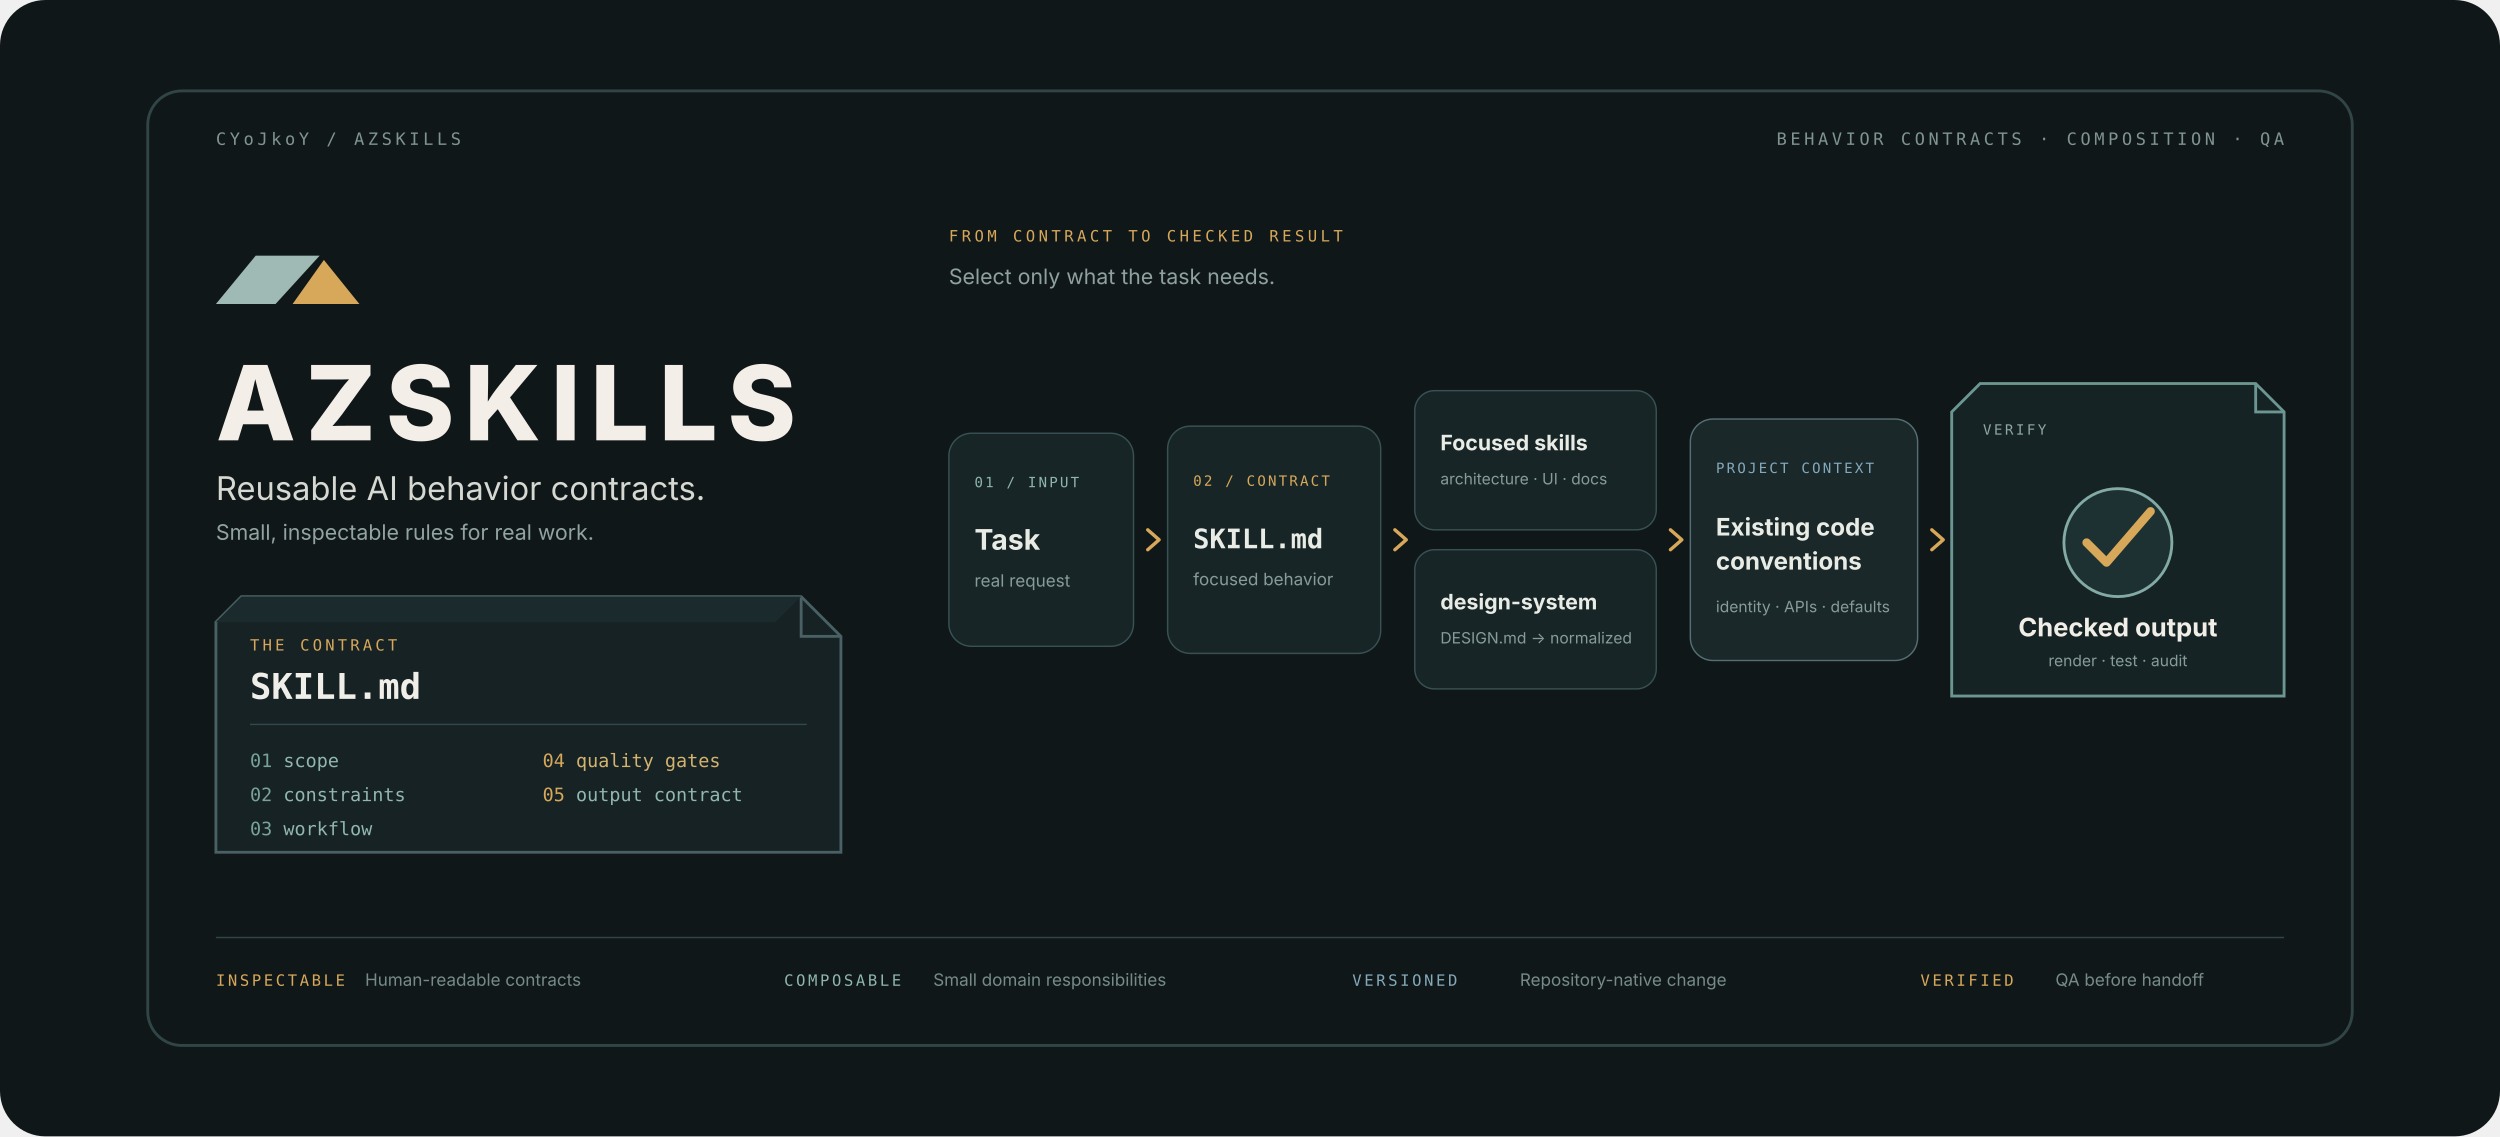
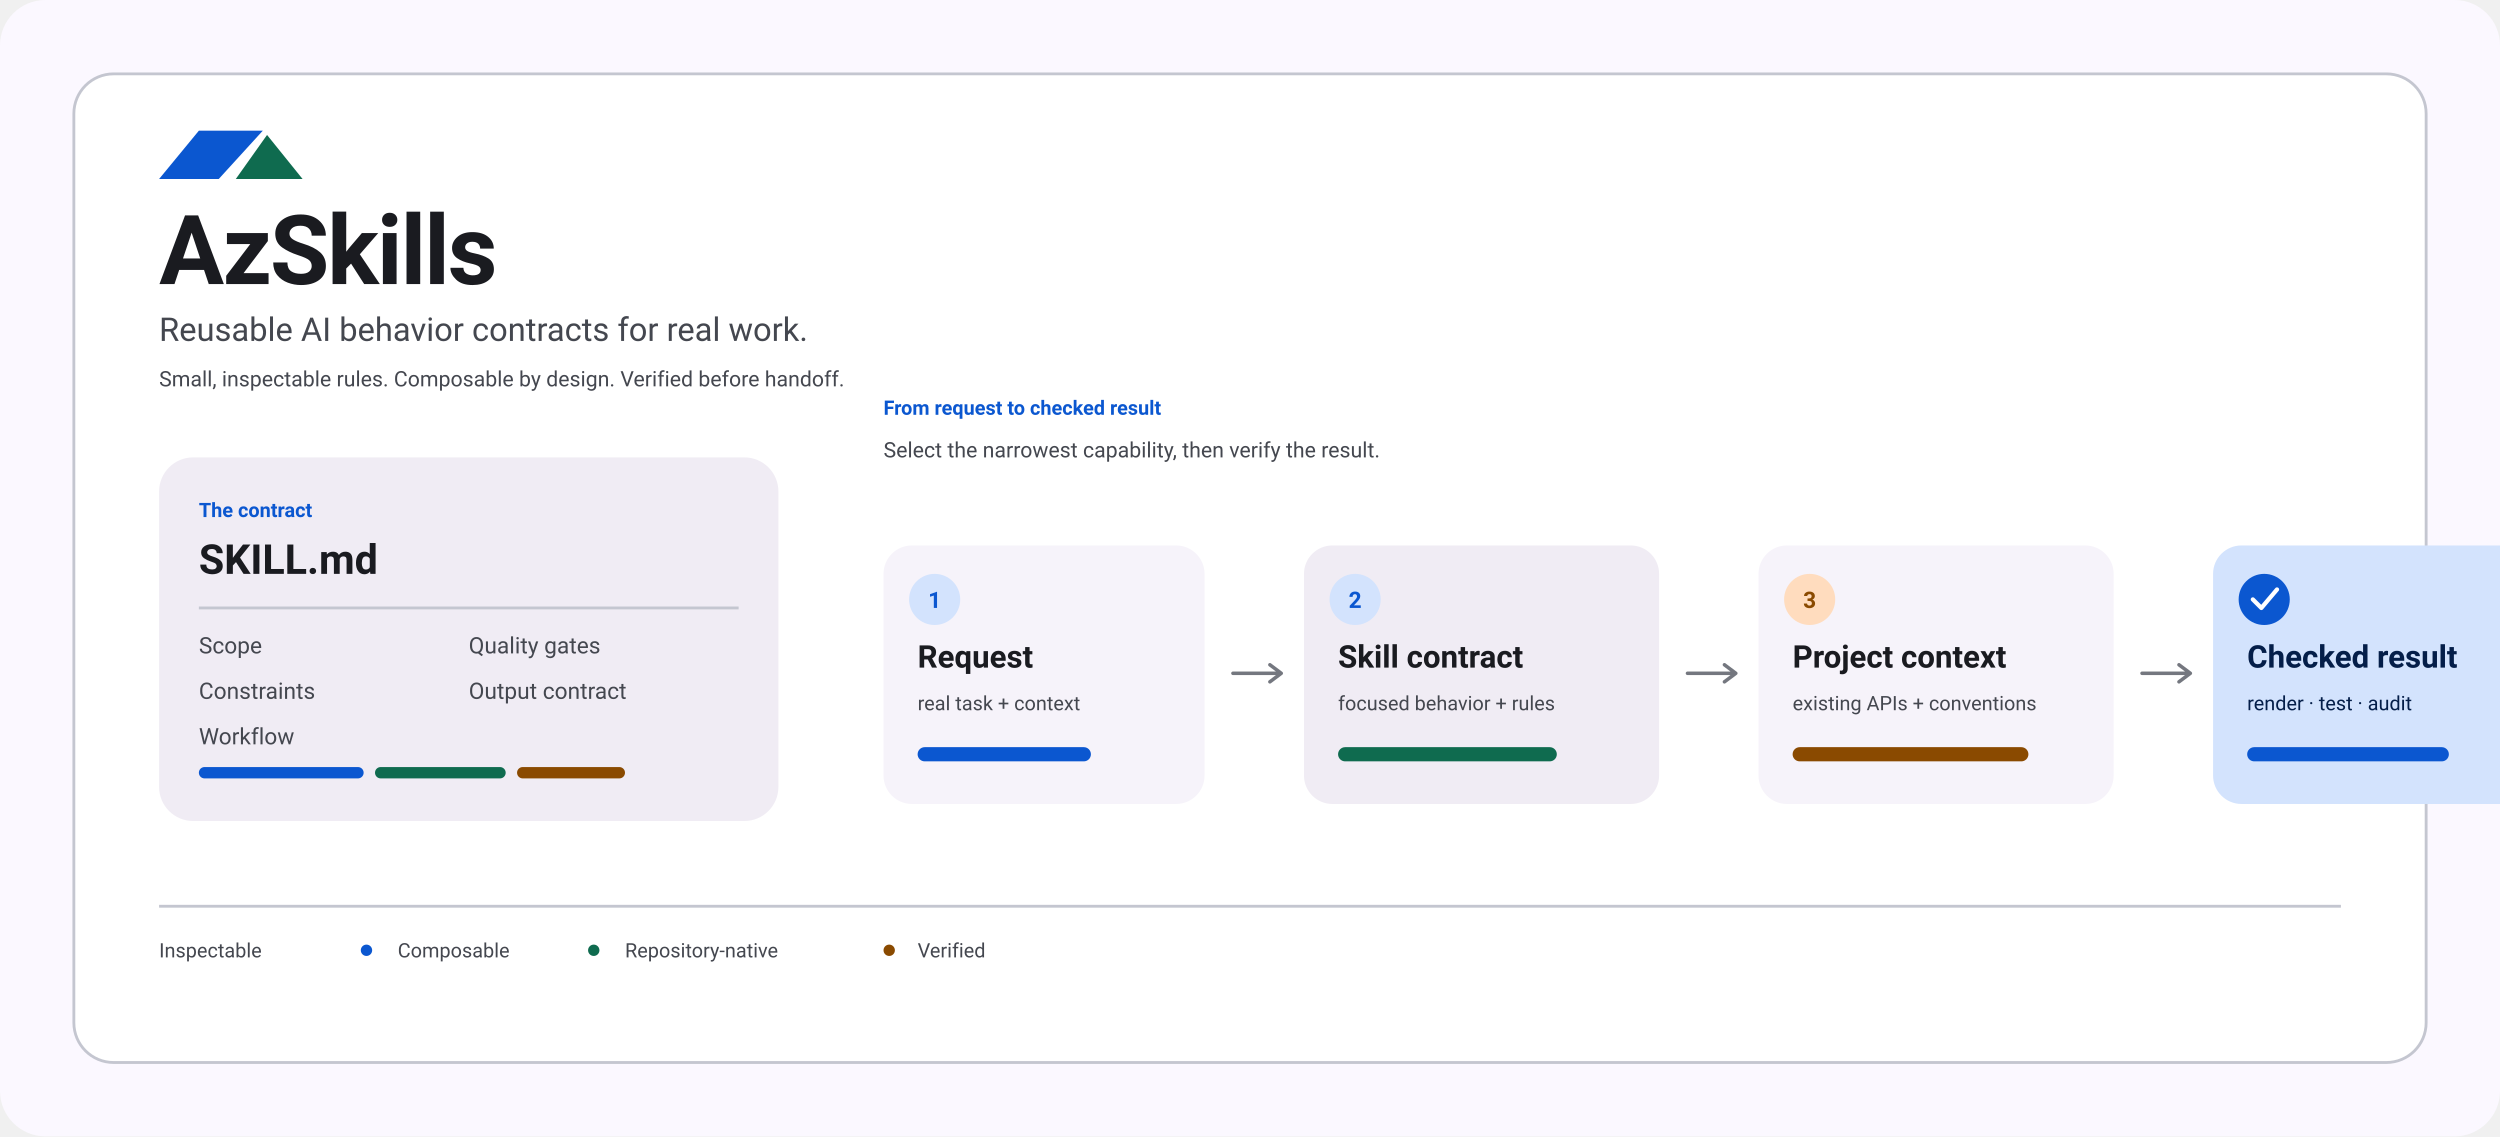
<svg xmlns="http://www.w3.org/2000/svg" viewBox="0 0 1760 800" role="img" aria-labelledby="title desc">
-   <rect width="1760" height="800" rx="32" fill="#101719" />
-   <g transform="translate(80 40)">
-     <rect x="24" y="24" width="1552" height="672" rx="24" fill="none" stroke="#314547" stroke-width="2" />
-     <g font-family="Inter, 'Segoe UI', Arial, sans-serif">
-       <g font-family="'Cascadia Code', Consolas, monospace" font-size="12" letter-spacing="2.5" fill="#7f9492">
-         <text x="72" y="62">CYoJkoY / AZSKILLS</text>
-         <text x="1528" y="62" text-anchor="end">BEHAVIOR CONTRACTS · COMPOSITION · QA</text>
+   <rect width="1760" height="800" rx="32" fill="#FBF8FF" />
+   <rect x="52" y="52" width="1656" height="696" rx="28" fill="#FFFFFF" stroke="#C4C6D0" stroke-width="2" />
+   <g font-family="'Google Sans Flex','Google Sans',Roboto,'Noto Sans','Segoe UI',Arial,sans-serif">
+     <g transform="translate(112 92)">
+       <path d="M0 34L28 0H73L42 34Z" fill="#0B57D0" />
+       <path d="M54 34L76 3L101 34Z" fill="#0F6B4F" />
+       <text x="0" y="108" fill="#1A1B20" font-size="68" font-weight="650" letter-spacing="-1.4">AzSkills</text>
+       <text x="0" y="148" fill="#44474F" font-size="23">Reusable AI behavior contracts for real work.</text>
+       <text x="0" y="180" fill="#44474F" font-size="15">Small, inspectable rules. Composable by design. Verified before handoff.</text>
+     </g>
+     <g transform="translate(112 322)">
+       <rect width="436" height="256" rx="24" fill="#F0ECF4" />
+       <text x="28" y="42" fill="#0B57D0" font-size="14" font-weight="650">The contract</text>
+       <text x="28" y="82" fill="#1A1B20" font-size="29" font-weight="650">SKILL.md</text>
+       <line x1="28" y1="106" x2="408" y2="106" stroke="#C4C6D0" stroke-width="2" />
+       <g fill="#44474F" font-size="16">
+         <text x="28" y="138">Scope</text>
+         <text x="28" y="170">Constraints</text>
+         <text x="28" y="202">Workflow</text>
+         <text x="218" y="138">Quality gates</text>
+         <text x="218" y="170">Output contract</text>
      </g>
-       <g transform="translate(72 140)">
-         <g>
-           <path d="M0 34 L28 0 H73 L42 34 Z" fill="#9fbab5" />
-           <path d="M54 34 L76 3 L101 34 Z" fill="#d7a85a" />
-         </g>
-         <text x="0" y="130" fill="#f3efe8" font-size="73" font-weight="800" letter-spacing="7">AZSKILLS</text>
-         <text x="0" y="172" fill="#d6d9d2" font-size="23">Reusable AI behavior contracts.</text>
-         <text x="0" y="200" fill="#91a3a2" font-size="15">Small, inspectable rules for real work.</text>
+       <rect x="28" y="218" width="116" height="8" rx="4" fill="#0B57D0" />
+       <rect x="152" y="218" width="92" height="8" rx="4" fill="#0F6B4F" />
+       <rect x="252" y="218" width="76" height="8" rx="4" fill="#8A4A00" />
+     </g>
+     <g transform="translate(622 292)">
+       <text x="0" y="0" fill="#0B57D0" font-size="14" font-weight="650">From request to checked result</text>
+       <text x="0" y="30" fill="#44474F" font-size="15">Select the narrowest capability, then verify the result.</text>
+       <g transform="translate(0 92)">
+         <rect width="226" height="182" rx="20" fill="#F6F3FA" />
+         <circle cx="36" cy="38" r="18" fill="#D3E3FD" />
+         <text x="36" y="44" text-anchor="middle" fill="#0B57D0" font-size="16" font-weight="700">1</text>
+         <text x="24" y="86" fill="#1A1B20" font-size="22" font-weight="650">Request</text>
+         <text x="24" y="116" fill="#44474F" font-size="14">real task + context</text>
+         <rect x="24" y="142" width="122" height="10" rx="5" fill="#0B57D0" />
      </g>
-       <g transform="translate(72 380)">
-         <path d="M0 18 L18 0 H412 L440 28 V180 H0 Z" fill="#162224" stroke="#496064" stroke-width="2" />
-         <path d="M412 0 V28 H440" fill="none" stroke="#496064" stroke-width="2" />
-         <path d="M18 0 H412 L394 18 H0 Z" fill="#1b2a2c" />
-         <text x="24" y="38" fill="#d7a85a" font-family="'Cascadia Code', Consolas, monospace" font-size="11" letter-spacing="2.2">THE CONTRACT</text>
-         <text x="24" y="72" fill="#f0eee8" font-family="'Cascadia Code', Consolas, monospace" font-size="25" font-weight="700">SKILL.md</text>
-         <line x1="24" y1="90" x2="416" y2="90" stroke="#33484b" />
-         <g font-family="'Cascadia Code', Consolas, monospace" font-size="13">
-           <text x="24" y="120" fill="#91b7af">
-             <tspan fill="#78a29b">01</tspan> scope</text>
-           <text x="24" y="144" fill="#91b7af">
-             <tspan fill="#78a29b">02</tspan> constraints</text>
-           <text x="24" y="168" fill="#91b7af">
-             <tspan fill="#78a29b">03</tspan> workflow</text>
-           <text x="230" y="120" fill="#d4b36f">
-             <tspan fill="#d7a85a">04</tspan> quality gates</text>
-           <text x="230" y="144" fill="#91b7af">
-             <tspan fill="#d7a85a">05</tspan> output contract</text>
-         </g>
+       <path d="M246 182h34M272 176l8 6-8 6" stroke="#74777F" fill="none" stroke-width="2.5" stroke-linecap="round" stroke-linejoin="round" />
+       <g transform="translate(296 92)">
+         <rect width="250" height="182" rx="20" fill="#F0ECF4" />
+         <circle cx="36" cy="38" r="18" fill="#D3E3FD" />
+         <text x="36" y="44" text-anchor="middle" fill="#0B57D0" font-size="16" font-weight="700">2</text>
+         <text x="24" y="86" fill="#1A1B20" font-size="22" font-weight="650">Skill contract</text>
+         <text x="24" y="116" fill="#44474F" font-size="14">focused behavior + rules</text>
+         <rect x="24" y="142" width="154" height="10" rx="5" fill="#0F6B4F" />
      </g>
-       <g transform="translate(588 0)">
-         <text x="0" y="130" fill="#d7a85a" font-family="'Cascadia Code', Consolas, monospace" font-size="11" letter-spacing="2.4">FROM CONTRACT TO CHECKED RESULT</text>
-         <text x="0" y="160" fill="#8ea19f" font-size="15">Select only what the task needs.</text>
+       <path d="M566 182h34M592 176l8 6-8 6" stroke="#74777F" fill="none" stroke-width="2.5" stroke-linecap="round" stroke-linejoin="round" />
+       <g transform="translate(616 92)">
+         <rect width="250" height="182" rx="20" fill="#F6F3FA" />
+         <circle cx="36" cy="38" r="18" fill="#FFDCBE" />
+         <text x="36" y="44" text-anchor="middle" fill="#8A4A00" font-size="16" font-weight="700">3</text>
+         <text x="24" y="86" fill="#1A1B20" font-size="22" font-weight="650">Project context</text>
+         <text x="24" y="116" fill="#44474F" font-size="14">existing APIs + conventions</text>
+         <rect x="24" y="142" width="166" height="10" rx="5" fill="#8A4A00" />
      </g>
-       <g transform="translate(588 265)">
-         <rect width="130" height="150" rx="16" fill="#172527" stroke="#385254" />
-         <text x="18" y="38" fill="#8fb6ad" font-family="'Cascadia Code', Consolas, monospace" font-size="10" letter-spacing="1.5">01 / INPUT</text>
-         <text x="18" y="82" fill="#e9ebe5" font-size="20" font-weight="700">Task</text>
-         <text x="18" y="108" fill="#879b99" font-size="12">real request</text>
+       <path d="M886 182h34M912 176l8 6-8 6" stroke="#74777F" fill="none" stroke-width="2.5" stroke-linecap="round" stroke-linejoin="round" />
+       <g transform="translate(936 92)">
+         <rect width="250" height="182" rx="20" fill="#D3E3FD" />
+         <circle cx="36" cy="38" r="18" fill="#0B57D0" />
+         <path d="M28 38l6 6 11-13" fill="none" stroke="#FFF" stroke-width="3" stroke-linecap="round" stroke-linejoin="round" />
+         <text x="24" y="86" fill="#041E49" font-size="22" font-weight="650">Checked result</text>
+         <text x="24" y="116" fill="#041E49" font-size="14">render · test · audit</text>
+         <rect x="24" y="142" width="142" height="10" rx="5" fill="#0B57D0" />
      </g>
-       <path d="M728 333 L736 340 L728 347" fill="none" stroke="#d7a85a" stroke-width="2.4" stroke-linecap="round" stroke-linejoin="round" />
-       <g transform="translate(742 260)">
-         <rect width="150" height="160" rx="16" fill="#172527" stroke="#385254" />
-         <text x="18" y="42" fill="#d7a85a" font-family="'Cascadia Code', Consolas, monospace" font-size="10" letter-spacing="1.5">02 / CONTRACT</text>
-         <text x="18" y="86" fill="#e9ebe5" font-family="'Cascadia Code', Consolas, monospace" font-size="19" font-weight="700">SKILL.md</text>
-         <text x="18" y="112" fill="#879b99" font-size="12">focused behavior</text>
-       </g>
-       <path d="M902 333 L910 340 L902 347" fill="none" stroke="#d7a85a" stroke-width="2.4" stroke-linecap="round" stroke-linejoin="round" />
-       <g transform="translate(916 235)">
-         <rect width="170" height="98" rx="14" fill="#172527" stroke="#385254" />
-         <text x="18" y="42" fill="#e9ebe5" font-size="15" font-weight="700">Focused skills</text>
-         <text x="18" y="66" fill="#879b99" font-size="11">architecture · UI · docs</text>
-         <rect y="112" width="170" height="98" rx="14" fill="#172527" stroke="#385254" />
-         <text x="18" y="154" fill="#e9ebe5" font-size="15" font-weight="700">design-system</text>
-         <text x="18" y="178" fill="#879b99" font-size="11">DESIGN.md → normalized</text>
-       </g>
-       <path d="M1096 333 L1104 340 L1096 347" fill="none" stroke="#d7a85a" stroke-width="2.4" stroke-linecap="round" stroke-linejoin="round" />
-       <g transform="translate(1110 255)">
-         <rect width="160" height="170" rx="16" fill="#1a282a" stroke="#557074" />
-         <text x="18" y="38" fill="#84a9bb" font-family="'Cascadia Code', Consolas, monospace" font-size="10" letter-spacing="1.5">PROJECT CONTEXT</text>
-         <text x="18" y="82" fill="#e9ebe5" font-size="17" font-weight="700">Existing code</text>
-         <text x="18" y="106" fill="#e9ebe5" font-size="17" font-weight="700">conventions</text>
-         <text x="18" y="136" fill="#879b99" font-size="11">identity · APIs · defaults</text>
-       </g>
-       <path d="M1280 333 L1288 340 L1280 347" fill="none" stroke="#d7a85a" stroke-width="2.4" stroke-linecap="round" stroke-linejoin="round" />
-       <g transform="translate(1294 230)">
-         <path d="M20 0 H214 L234 20 V220 H0 V20 Z" fill="#152325" stroke="#6c9692" stroke-width="2" />
-         <path d="M214 0 V20 H234" fill="none" stroke="#6c9692" stroke-width="2" />
-         <text x="22" y="36" fill="#8ea5a2" font-family="'Cascadia Code', Consolas, monospace" font-size="10" letter-spacing="1.7">VERIFY</text>
-         <circle cx="117" cy="112" r="38" fill="#1d3032" stroke="#83aaa5" stroke-width="2" />
-         <path d="M95 112 L109 126 L140 90" fill="none" stroke="#d7a85a" stroke-width="6" stroke-linecap="round" stroke-linejoin="round" />
-         <text x="117" y="178" text-anchor="middle" fill="#f1eee7" font-size="18" font-weight="700">Checked output</text>
-         <text x="117" y="199" text-anchor="middle" fill="#879b99" font-size="11">render · test · audit</text>
-       </g>
-       <g transform="translate(72 620)">
-         <line x1="0" y1="0" x2="1456" y2="0" stroke="#304547" />
-         <g transform="translate(0 34)">
-           <text x="0" y="0" fill="#d7a85a" font-family="'Cascadia Code', Consolas, monospace" font-size="11" letter-spacing="1.8">INSPECTABLE</text>
-           <text x="105" y="0" fill="#768b89" font-size="12">Human-readable contracts</text>
-         </g>
-         <g transform="translate(400 34)">
-           <text x="0" y="0" fill="#8fb6ad" font-family="'Cascadia Code', Consolas, monospace" font-size="11" letter-spacing="1.8">COMPOSABLE</text>
-           <text x="105" y="0" fill="#768b89" font-size="12">Small domain responsibilities</text>
-         </g>
-         <g transform="translate(800 34)">
-           <text x="0" y="0" fill="#84a9bb" font-family="'Cascadia Code', Consolas, monospace" font-size="11" letter-spacing="1.8">VERSIONED</text>
-           <text x="118" y="0" fill="#768b89" font-size="12">Repository-native change</text>
-         </g>
-         <g transform="translate(1200 34)">
-           <text x="0" y="0" fill="#d7a85a" font-family="'Cascadia Code', Consolas, monospace" font-size="11" letter-spacing="1.8">VERIFIED</text>
-           <text x="95" y="0" fill="#768b89" font-size="12">QA before handoff</text>
-         </g>
-       </g>
+     </g>
+     <g transform="translate(112 638)">
+       <line x1="0" y1="0" x2="1536" y2="0" stroke="#C4C6D0" stroke-width="2" />
+       <text x="0" y="36" fill="#44474F" font-size="14">Inspectable</text>
+       <text x="168" y="36" fill="#44474F" font-size="14">Composable</text>
+       <text x="328" y="36" fill="#44474F" font-size="14">Repository-native</text>
+       <text x="534" y="36" fill="#44474F" font-size="14">Verified</text>
+       <circle cx="146" cy="31" r="4" fill="#0B57D0" />
+       <circle cx="306" cy="31" r="4" fill="#0F6B4F" />
+       <circle cx="514" cy="31" r="4" fill="#8A4A00" />
    </g>
  </g>
</svg>
